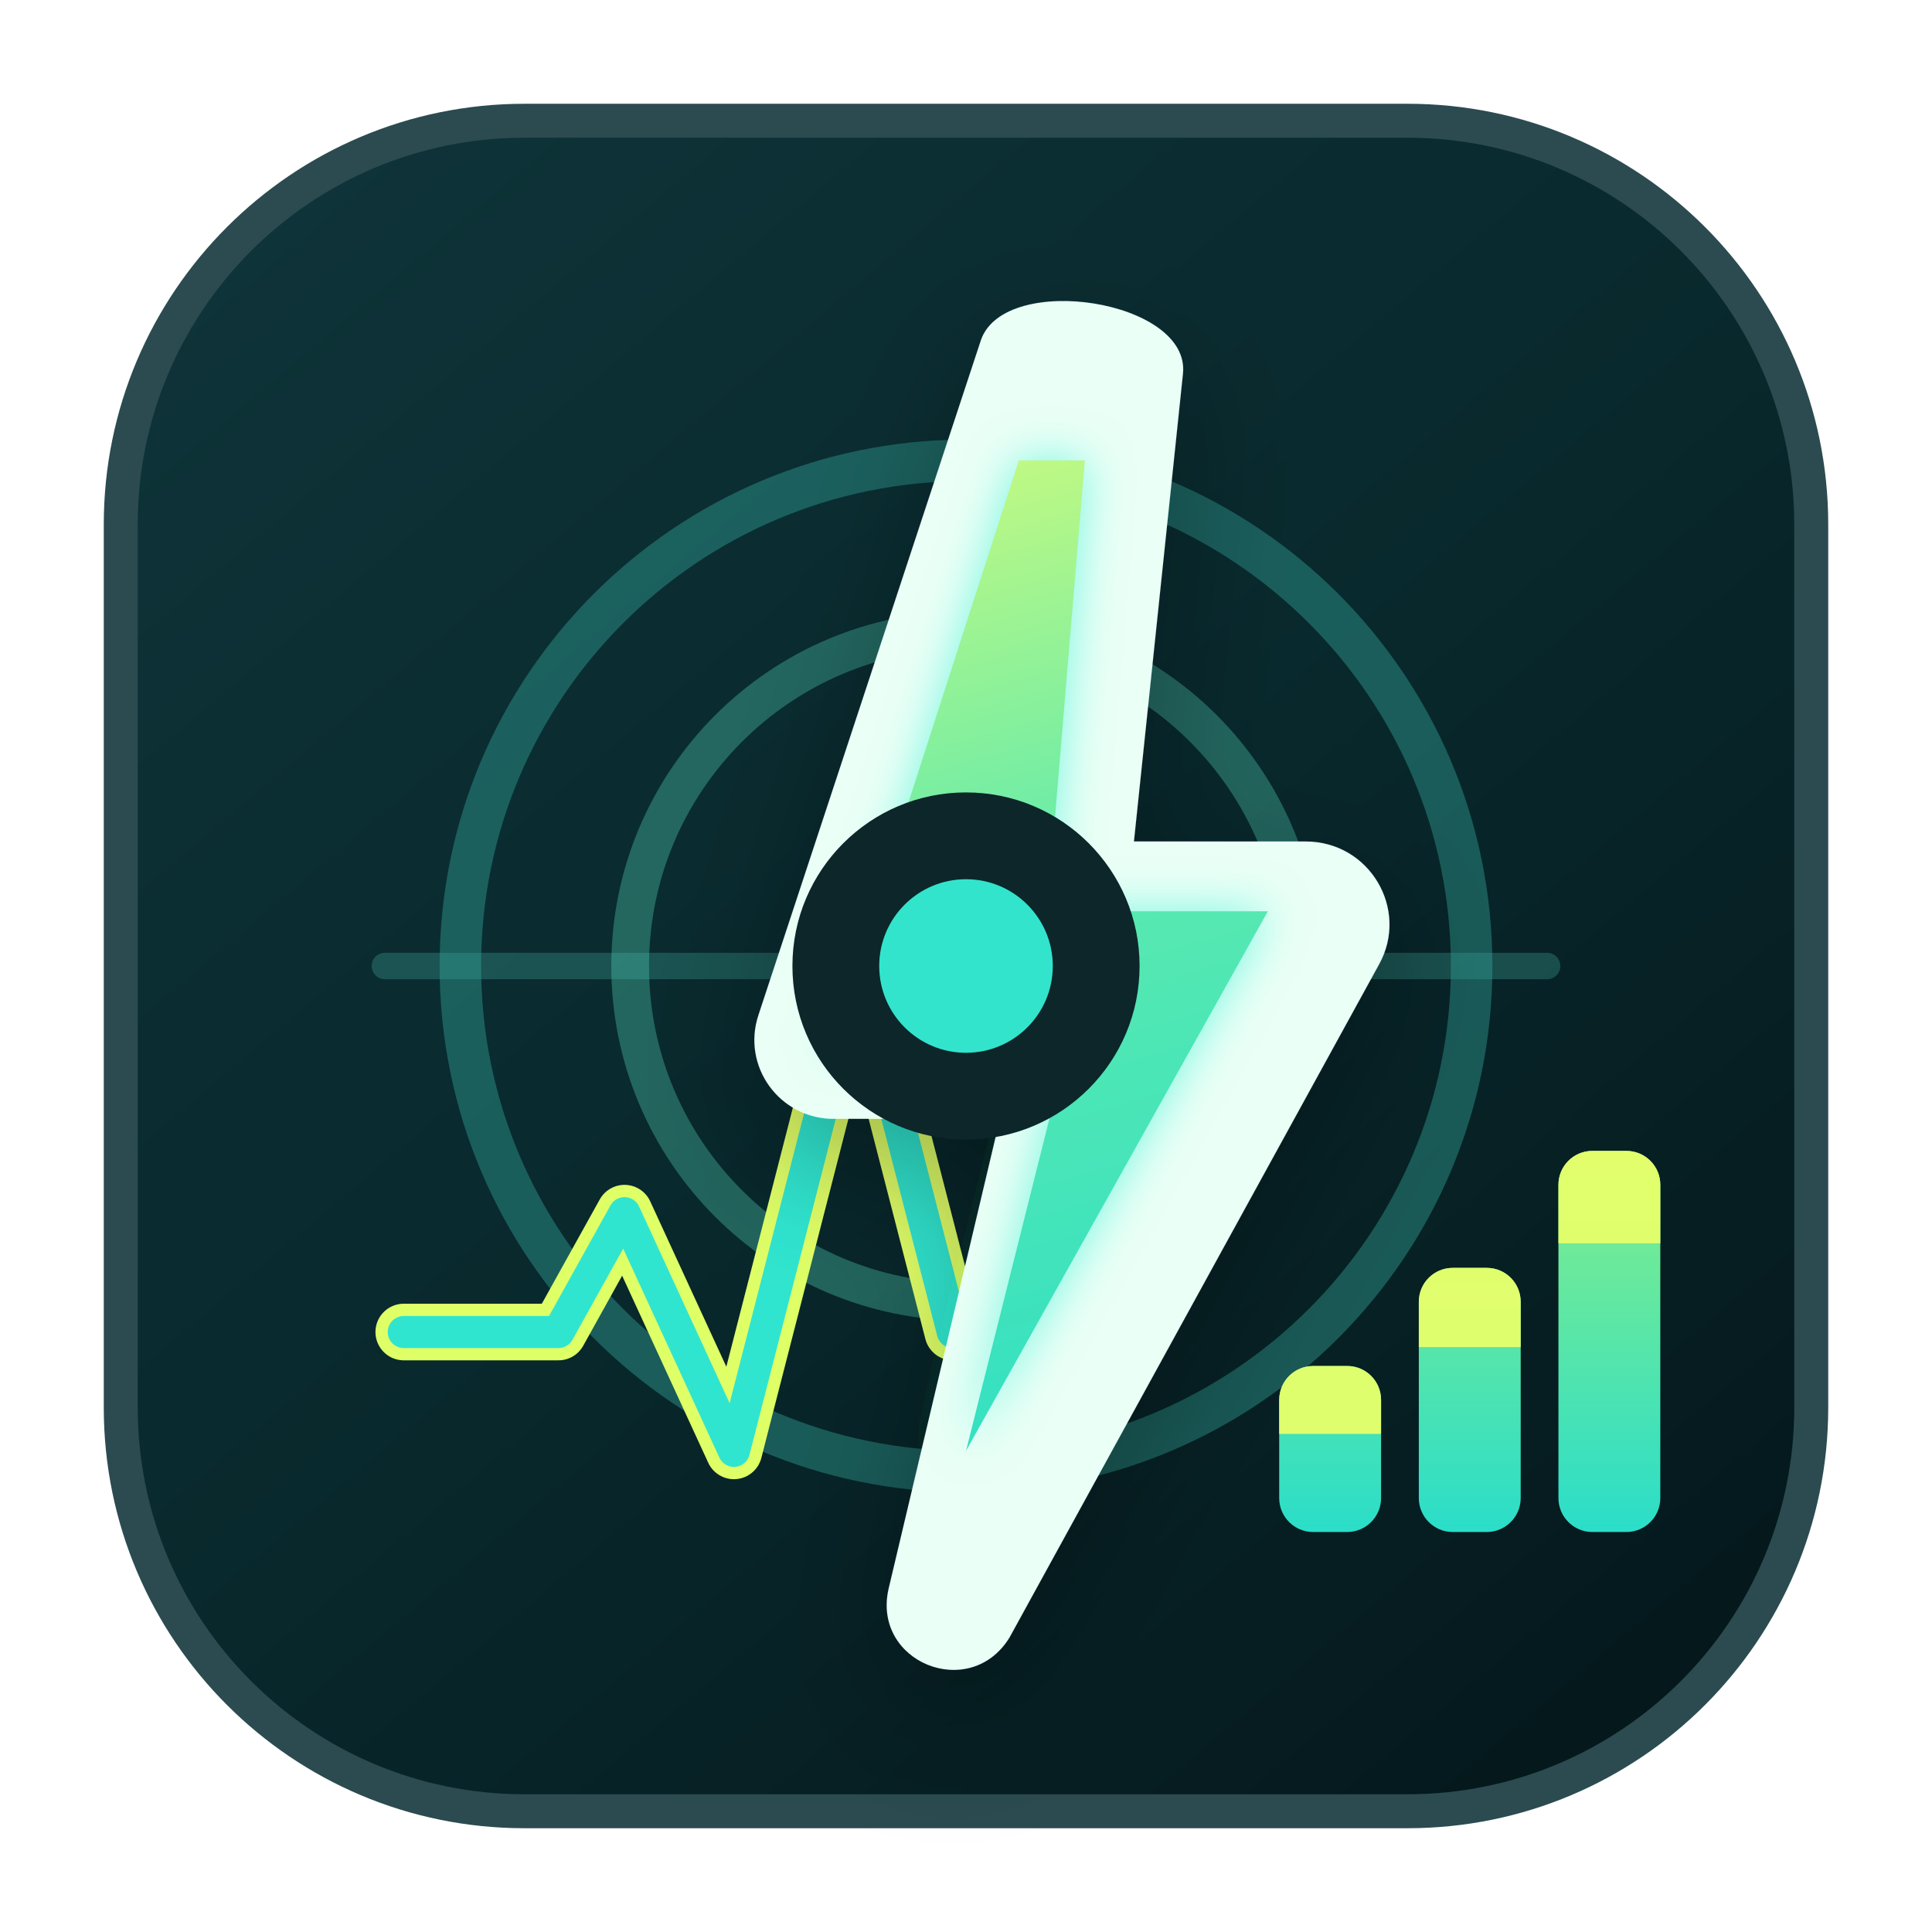
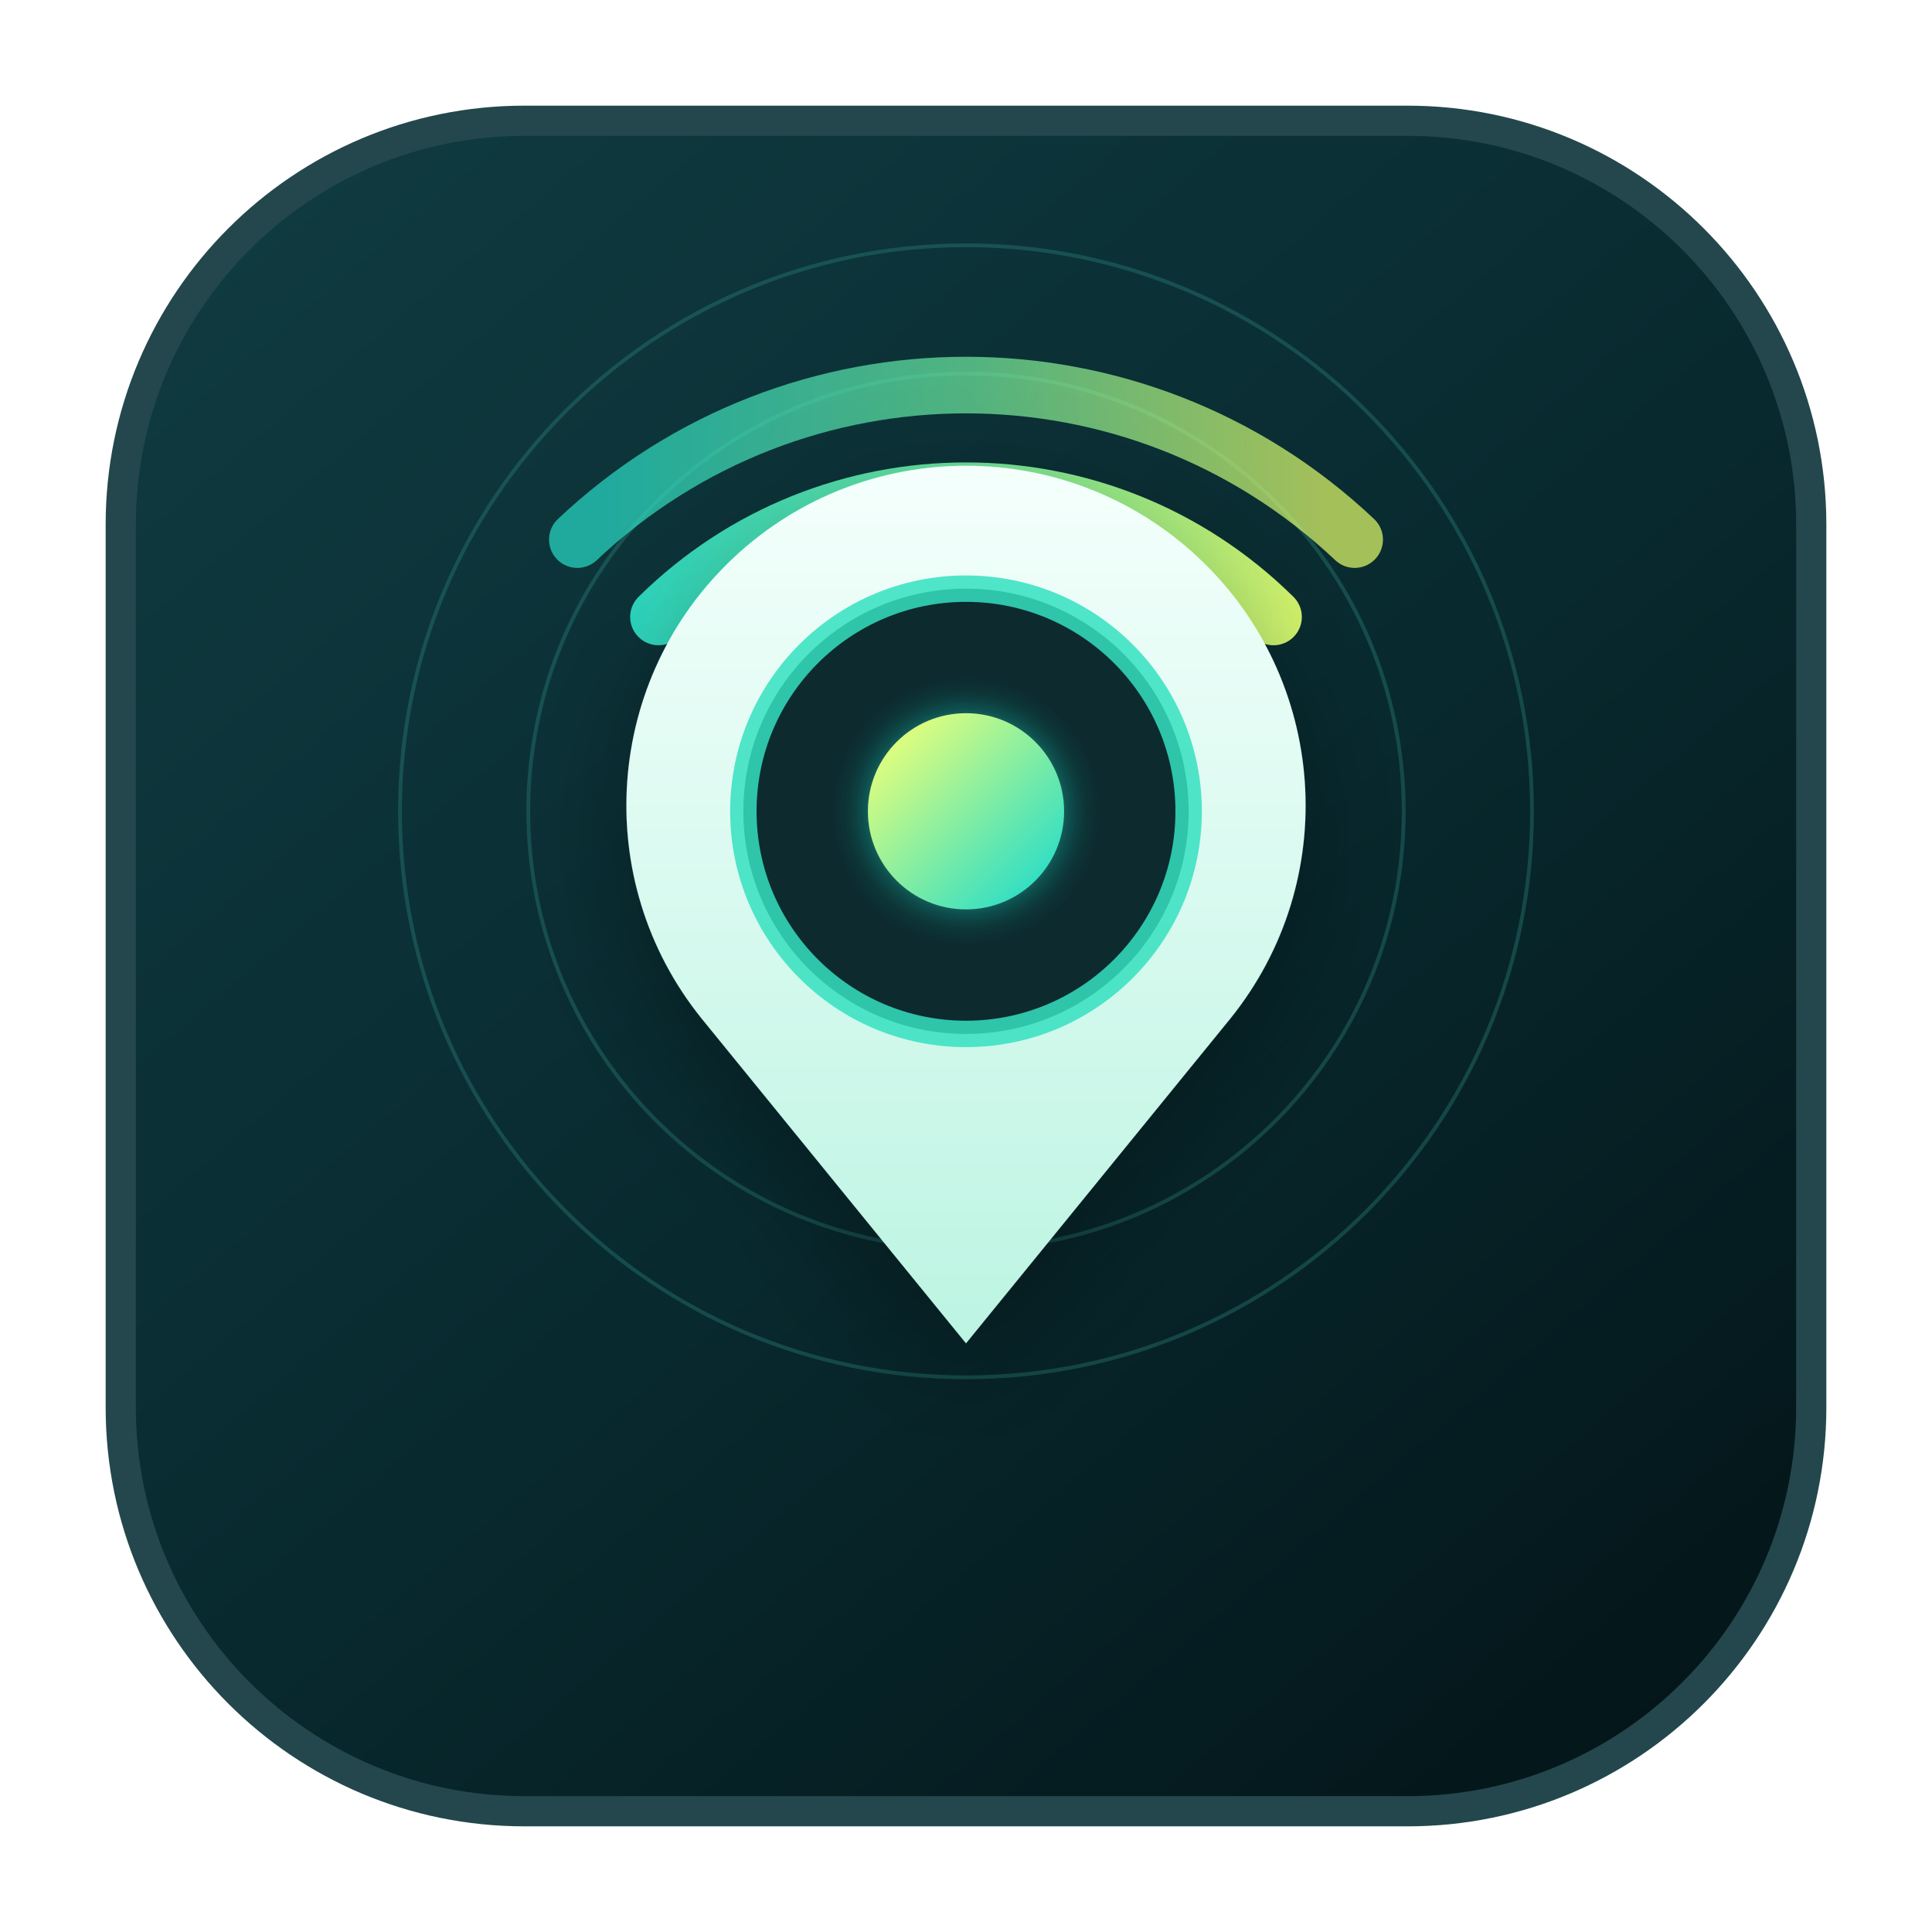
<svg xmlns="http://www.w3.org/2000/svg" width="1024" height="1024" viewBox="0 0 1024 1024">
  <defs>
    <linearGradient id="bg" x1="160" y1="96" x2="864" y2="928" gradientUnits="userSpaceOnUse">
-       <stop offset="0" stop-color="#0e3338" />
-       <stop offset="0.52" stop-color="#08282c" />
-       <stop offset="1" stop-color="#05181c" />
+       <stop offset="0" stop-color="#0F3A40" />
+       <stop offset="0.52" stop-color="#082A2F" />
+       <stop offset="1" stop-color="#04161A" />
    </linearGradient>
-     <linearGradient id="bolt" x1="430" y1="176" x2="618" y2="844" gradientUnits="userSpaceOnUse">
-       <stop offset="0" stop-color="#e8ff72" />
-       <stop offset="0.48" stop-color="#58e9b0" />
-       <stop offset="1" stop-color="#27ddc8" />
+     <linearGradient id="pin" x1="512" y1="250" x2="512" y2="712" gradientUnits="userSpaceOnUse">
+       <stop offset="0" stop-color="#F4FFFC" />
+       <stop offset="1" stop-color="#BCF4E2" />
    </linearGradient>
-     <linearGradient id="bars" x1="768" y1="520" x2="768" y2="818" gradientUnits="userSpaceOnUse">
-       <stop offset="0" stop-color="#e6ff6a" />
-       <stop offset="0.42" stop-color="#75eb94" />
-       <stop offset="1" stop-color="#28ddcb" />
+     <linearGradient id="dot" x1="470" y1="388" x2="554" y2="472" gradientUnits="userSpaceOnUse">
+       <stop offset="0" stop-color="#E8FF7A" />
+       <stop offset="1" stop-color="#28DDC8" />
+     </linearGradient>
+     <linearGradient id="wave" x1="320" y1="300" x2="704" y2="300" gradientUnits="userSpaceOnUse">
+       <stop offset="0" stop-color="#28DDC8" />
+       <stop offset="0.5" stop-color="#6FEAA0" />
+       <stop offset="1" stop-color="#E6FF6A" />
    </linearGradient>
    <filter id="shadow" x="-20%" y="-20%" width="140%" height="140%" color-interpolation-filters="sRGB">
-       <feDropShadow dx="0" dy="24" stdDeviation="34" flood-color="#000000" flood-opacity="0.28" />
+       <feDropShadow dx="0" dy="22" stdDeviation="30" flood-color="#000000" flood-opacity="0.30" />
    </filter>
-     <filter id="glow" x="-35%" y="-35%" width="170%" height="170%" color-interpolation-filters="sRGB">
-       <feGaussianBlur stdDeviation="12" result="blur" />
-       <feColorMatrix in="blur" type="matrix" values="0 0 0 0 0.14 0 0 0 0 0.94 0 0 0 0 0.82 0 0 0 0.58 0" />
+     <filter id="glow" x="-60%" y="-60%" width="220%" height="220%" color-interpolation-filters="sRGB">
+       <feGaussianBlur stdDeviation="10" result="b" />
+       <feColorMatrix in="b" type="matrix" values="0 0 0 0 0.16 0 0 0 0 0.90 0 0 0 0 0.80 0 0 0 0.55 0" />
      <feBlend in="SourceGraphic" />
    </filter>
  </defs>
  <rect x="64" y="64" width="896" height="896" rx="214" fill="url(#bg)" />
-   <rect x="64" y="64" width="896" height="896" rx="214" fill="none" stroke="#2b4b50" stroke-width="18" />
-   <path d="M204 512h616" stroke="#3ca296" stroke-width="14" stroke-linecap="round" opacity=".34" />
-   <circle cx="512" cy="512" r="268" fill="none" stroke="#31a89b" stroke-width="22" opacity=".42" />
-   <circle cx="512" cy="512" r="178" fill="none" stroke="#4cc7ad" stroke-width="20" opacity=".38" />
-   <path d="M214 706h82l35-63 58 126 66-257 50 194h96" fill="none" stroke="#dfff67" stroke-width="30" stroke-linecap="round" stroke-linejoin="round" />
-   <path d="M214 706h82l35-63 58 126 66-257 50 194h96" fill="none" stroke="#30e5cf" stroke-width="17" stroke-linecap="round" stroke-linejoin="round" />
+   <rect x="64" y="64" width="896" height="896" rx="214" fill="none" stroke="#23474C" stroke-width="16" />
+   <g opacity="0.34" fill="none" stroke="#2F8E85">
+     <circle cx="512" cy="430" r="300" stroke-width="2" />
+     <circle cx="512" cy="430" r="232" stroke-width="2" />
+   </g>
+   <g fill="none" stroke="url(#wave)" stroke-linecap="round">
+     <path d="M349 327 A232 232 0 0 1 675 327" stroke-width="30" opacity="0.95" />
+     <path d="M306 286 A300 300 0 0 1 718 286" stroke-width="30" opacity="0.7" />
+   </g>
  <g filter="url(#shadow)">
-     <path d="M520 180 402 538c-9 27 11 55 40 55h88L471 842c-9 39 43 60 64 26l196-357c16-29-5-65-39-65h-91l26-248c4-39-94-54-107-18Z" fill="#eafff6" />
-     <path d="M540 244 440 554h126l-54 215 160-286H555l20-239Z" fill="url(#bolt)" filter="url(#glow)" />
-     <circle cx="512" cy="512" r="92" fill="#08252a" />
-     <circle cx="512" cy="512" r="46" fill="#33e4cc" />
-   </g>
-   <g fill="url(#bars)">
-     <rect x="678" y="724" width="54" height="88" rx="18" />
-     <rect x="752" y="672" width="54" height="140" rx="18" />
-     <rect x="826" y="610" width="54" height="202" rx="18" />
-   </g>
-   <g fill="#e6ff6a" opacity=".95">
-     <path d="M678 742c0-10 8-18 18-18h18c10 0 18 8 18 18v18h-54z" />
-     <path d="M752 690c0-10 8-18 18-18h18c10 0 18 8 18 18v24h-54z" />
-     <path d="M826 628c0-10 8-18 18-18h18c10 0 18 8 18 18v31h-54z" />
+     <path d="M512 712 L372 540 A180 180 0 1 1 652 540 Z" fill="url(#pin)" />
+     <circle cx="512" cy="430" r="118" fill="#0A2A2E" />
+     <circle cx="512" cy="430" r="118" fill="none" stroke="#35E0C0" stroke-width="14" opacity="0.85" />
+     <circle cx="512" cy="430" r="52" fill="url(#dot)" filter="url(#glow)" />
  </g>
</svg>
